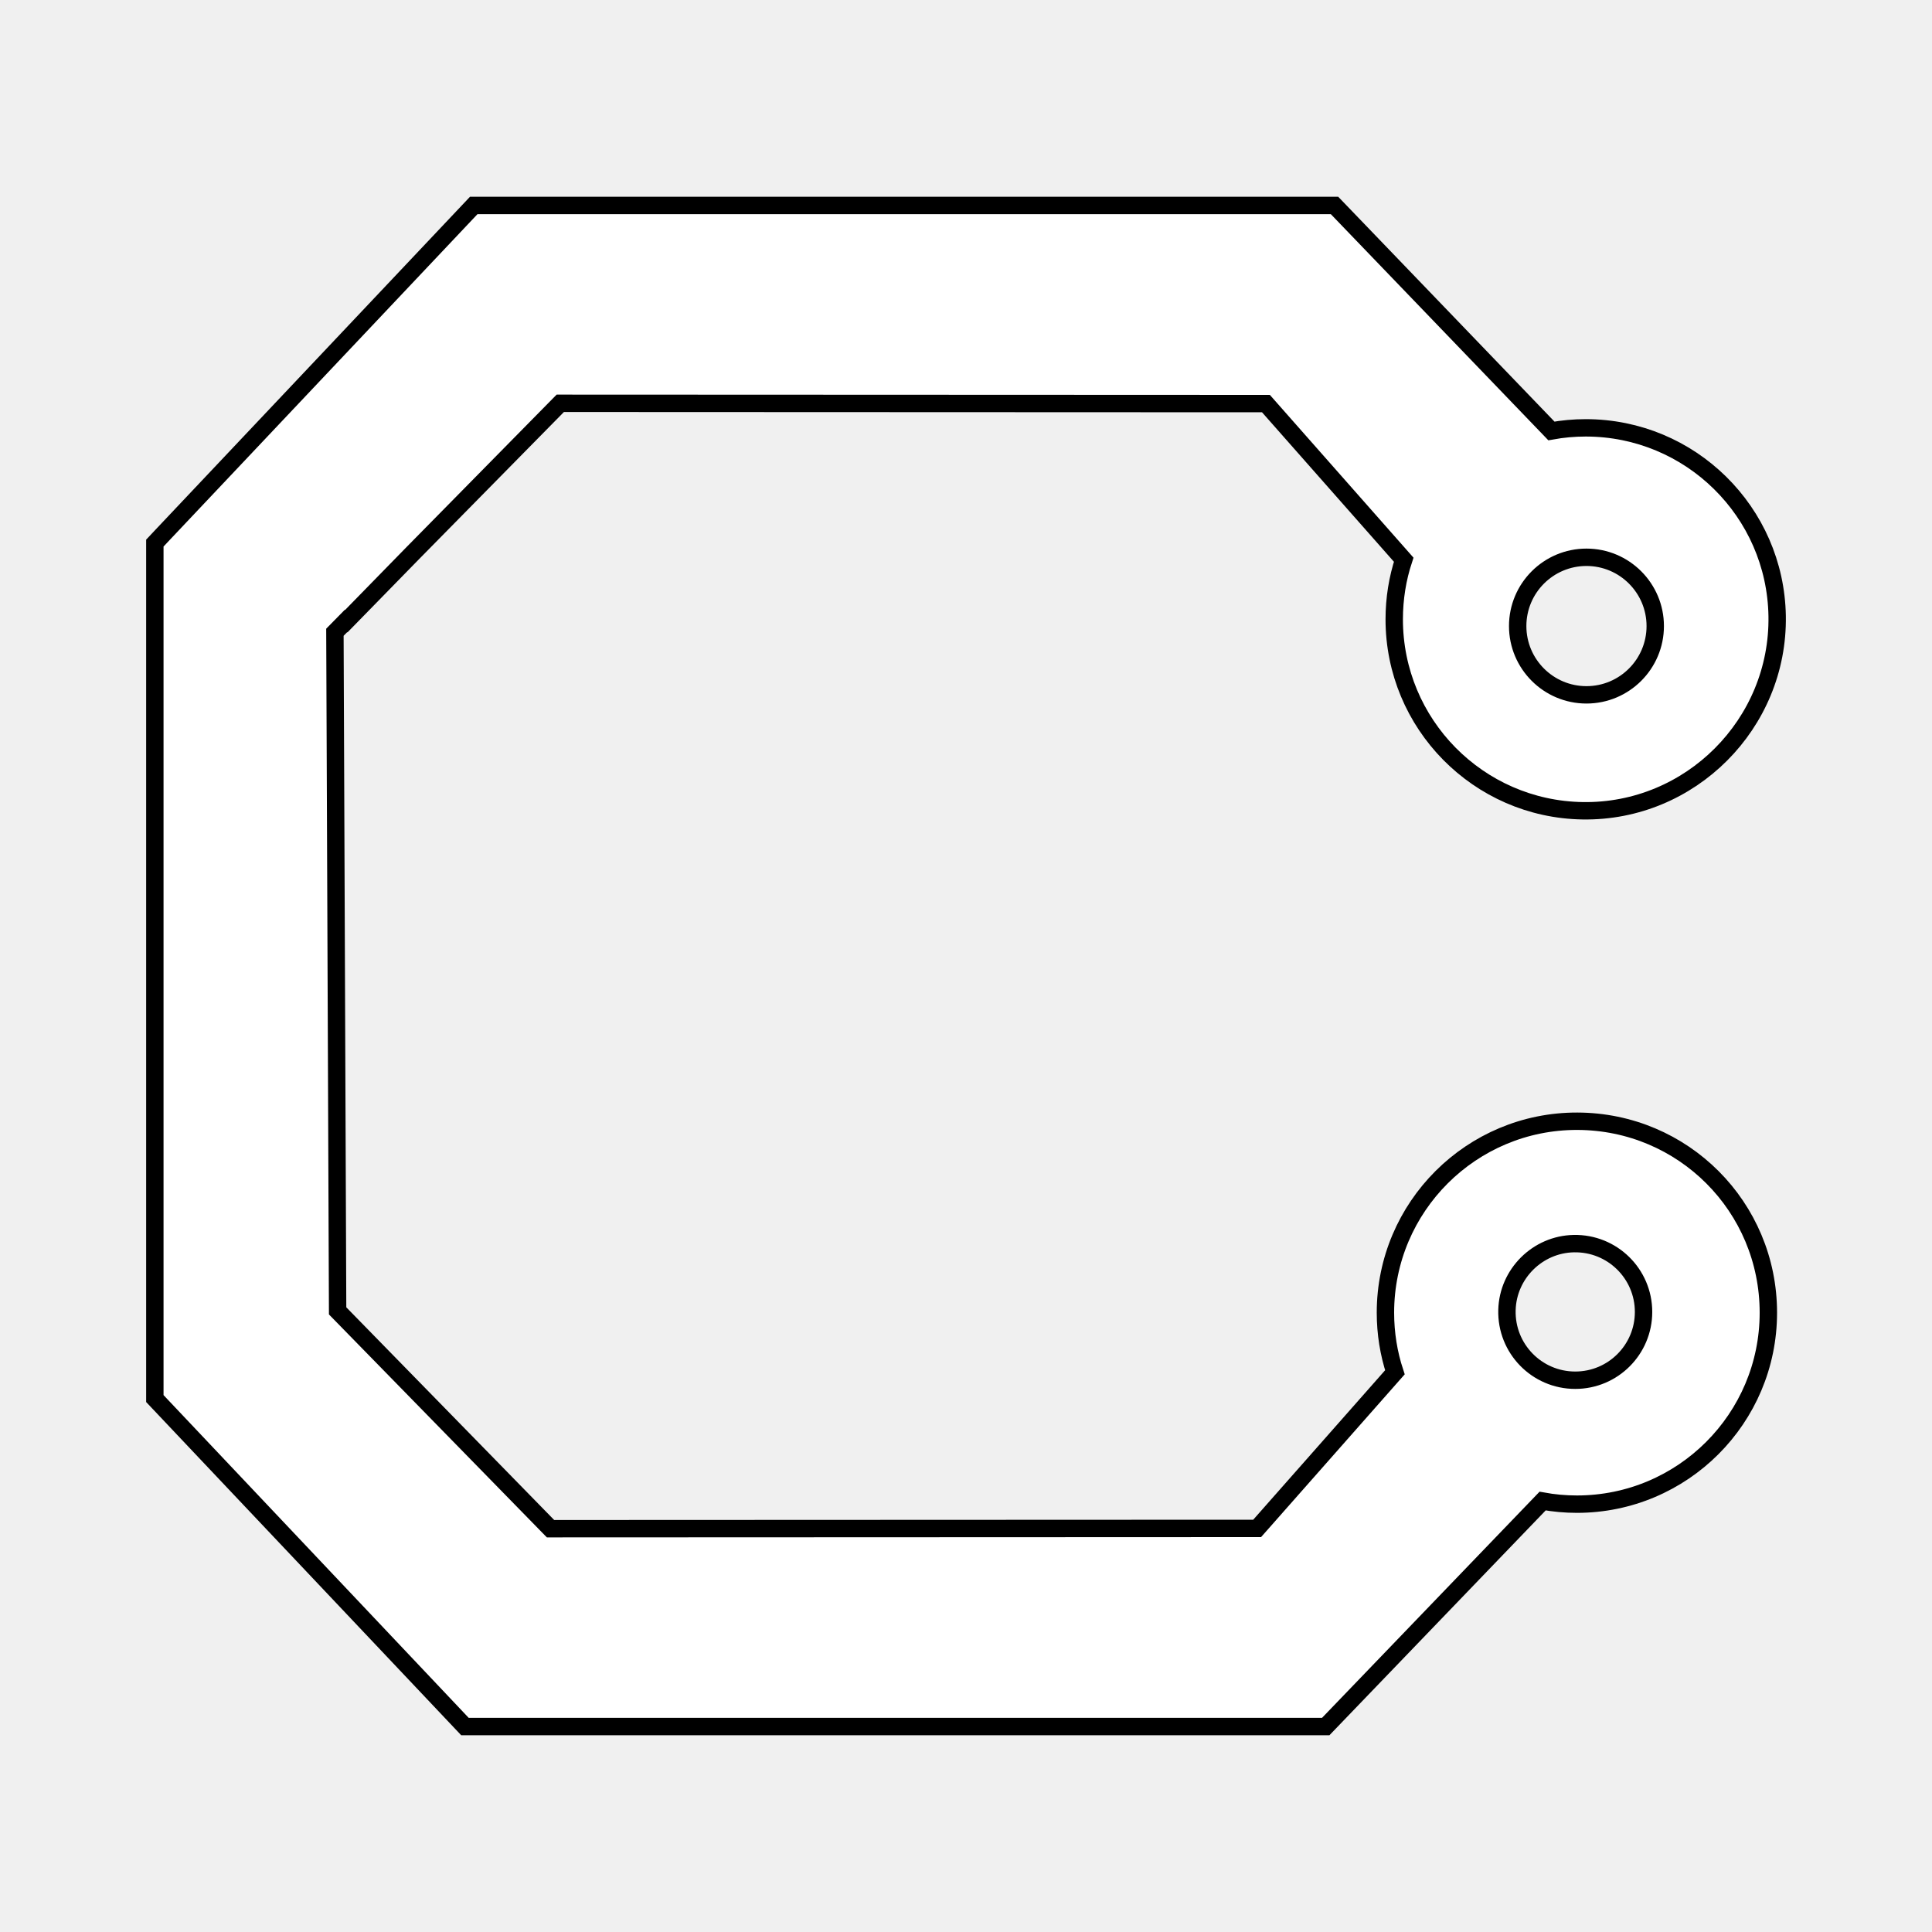
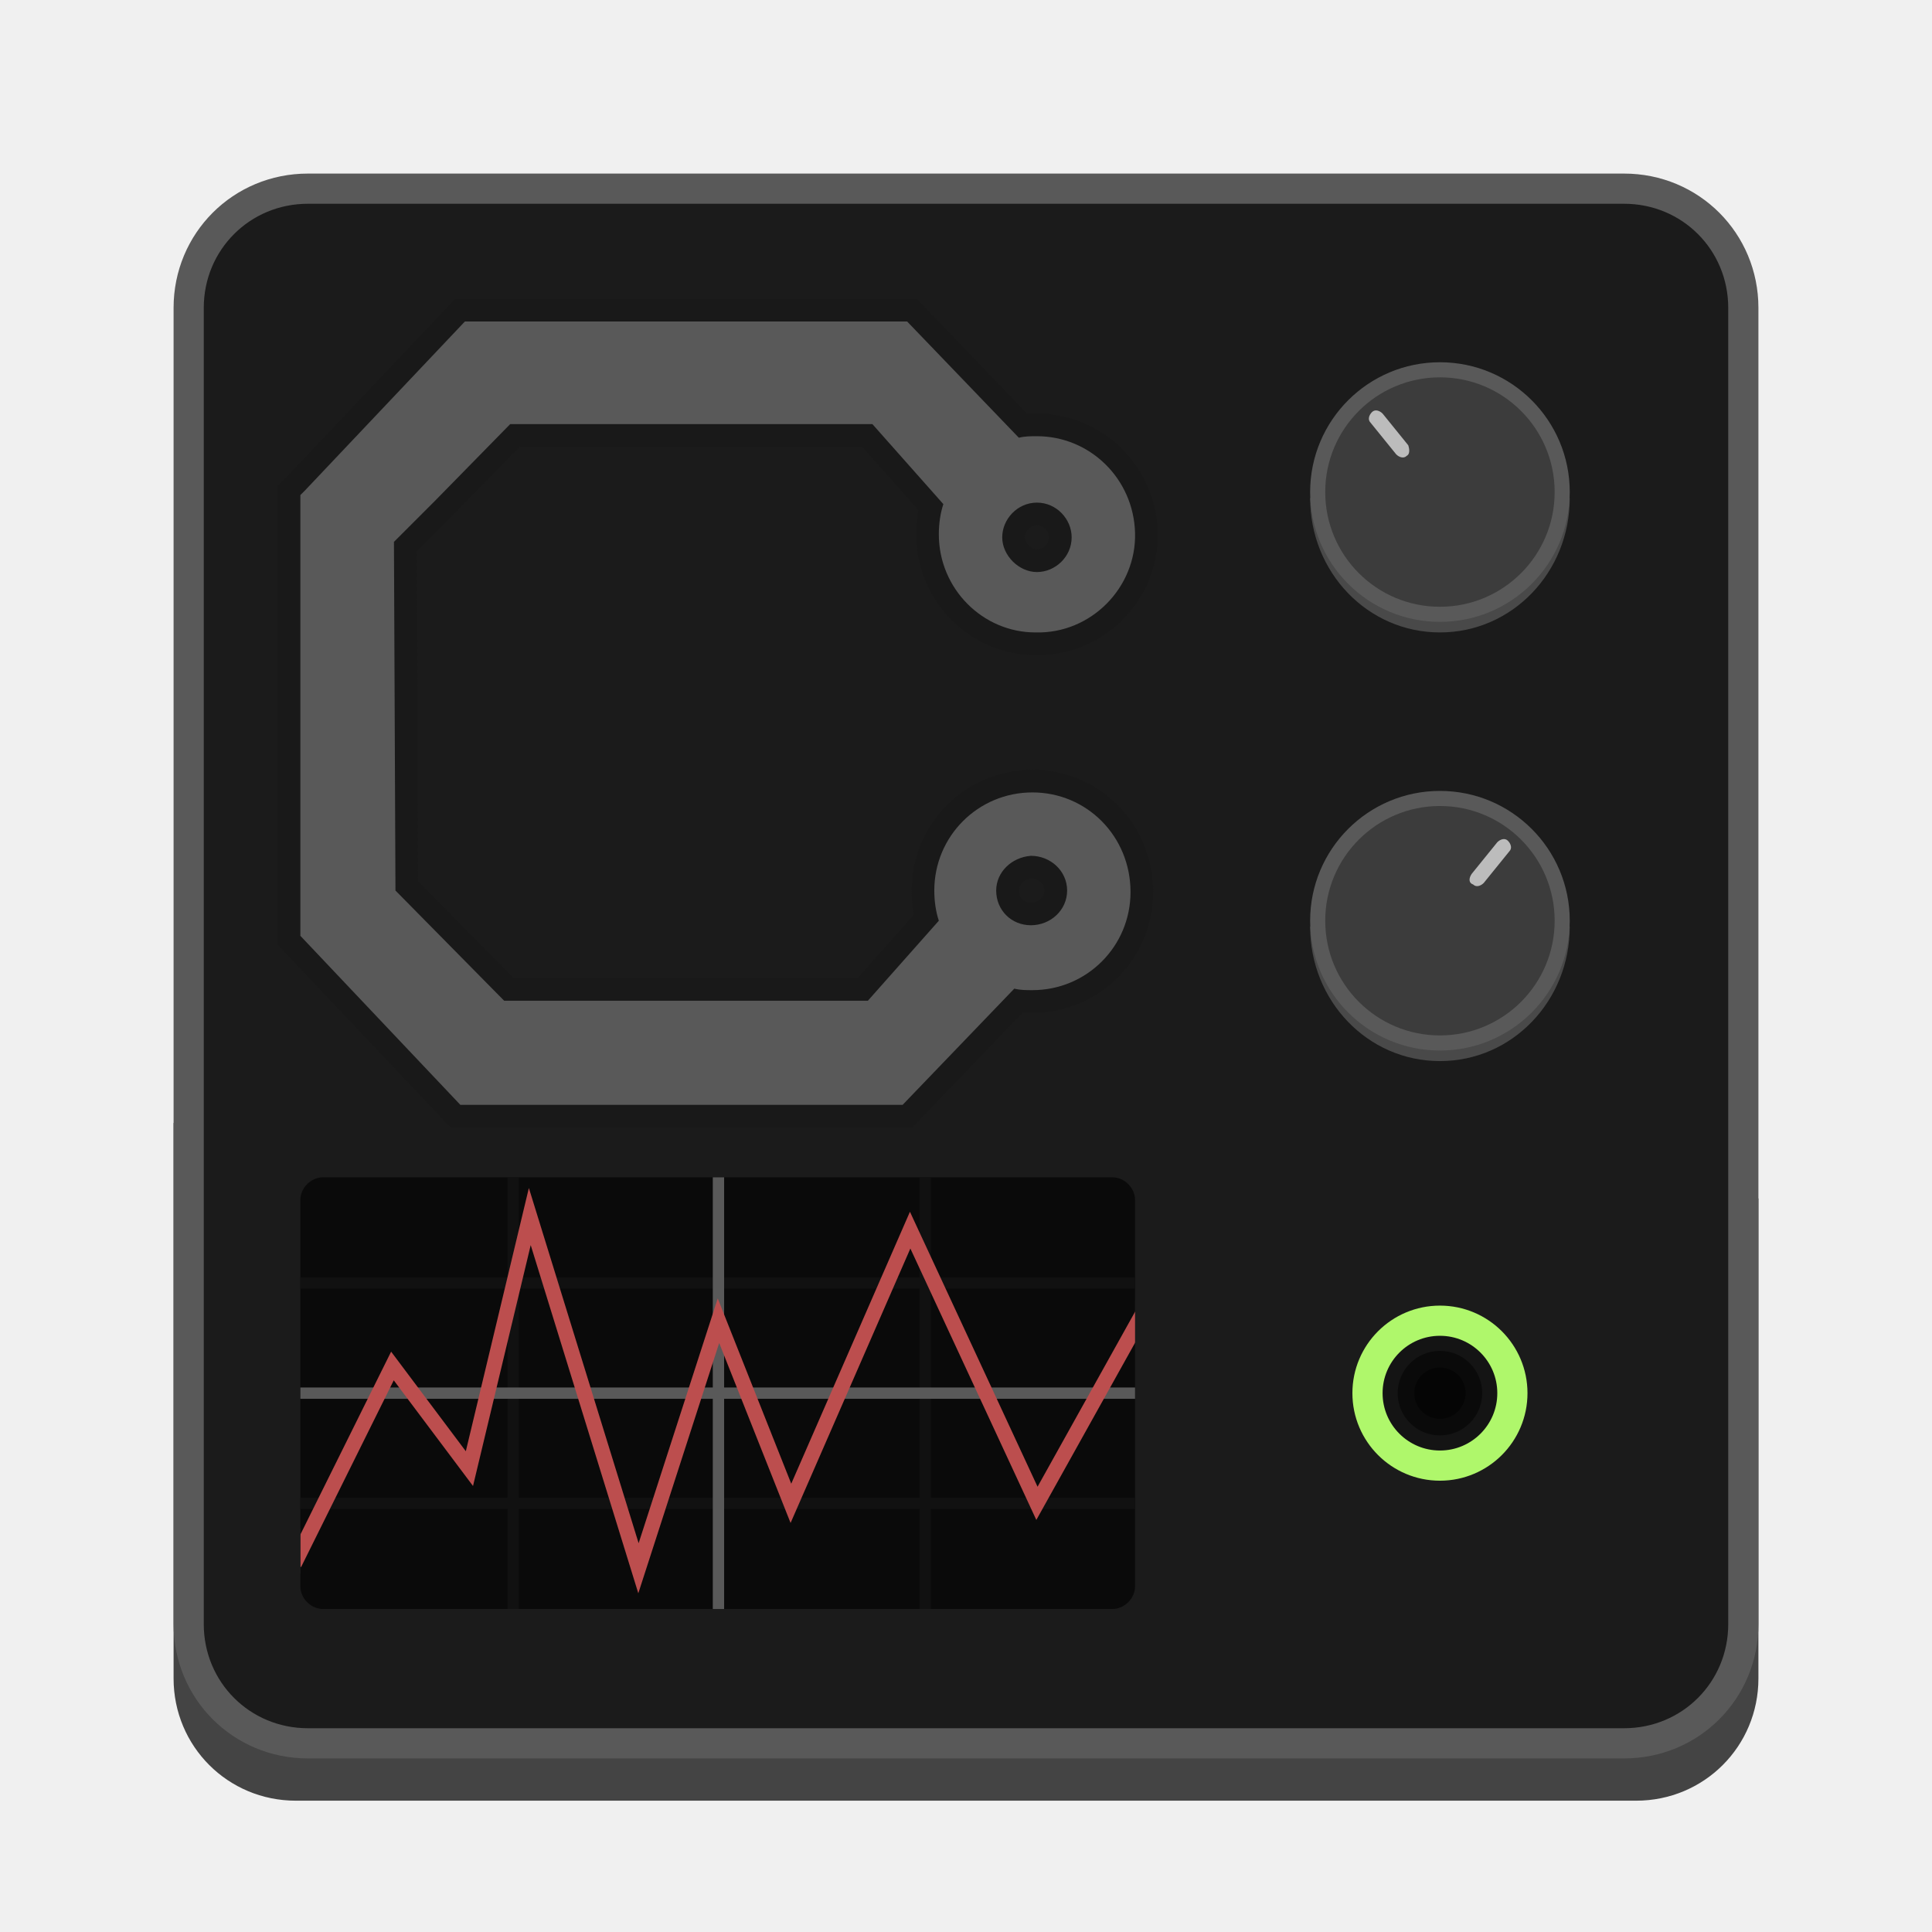
- <svg xmlns="http://www.w3.org/2000/svg" version="1.1" id="Layer_1" x="0px" y="0px" viewBox="0 0 2000 2000" style="enable-background:new 0 0 2000 2000;" xml:space="preserve">
-   <style type="text/css">
- 	.st0{fill:#FFFFFF;stroke:#000000;stroke-width:18;}
- </style>
-   <path class="st0" d="M1632.9,1160.7c-109.6-0.3-198.7,88.5-198.7,198.2c0,21.5,3.4,42.3,9.8,61.7l-142.6,161.6l-731.5,0.3  L349.5,1357l-2.8-702.5l11.5-11.7l0.3,0.2l68.8-70.4L580,417.5l730.5,0.3l142.6,161.6c-6.4,19.4-9.8,40.1-9.8,61.7  c0,108.3,87,196.5,195,198.2c111.6,1.8,203.2-90,201.4-201.6c-1.8-107.9-89.8-194.8-198.2-194.8c-12.1,0-23.9,1.1-35.5,3.2  l-224.5-233.4H490.4L169.7,552.2l-0.2,0.2l-9.2,9.8v885.6l321,339.5h891.1l224.5-233.4c11.5,2.1,23.4,3.2,35.5,3.2  c109.4,0,198.2-88.7,198.2-198.2C1830.6,1249.3,1742.5,1161,1632.9,1160.7z M1642.3,576.9c39.3,0,71.2,31.9,71.2,71.2  c0,39.3-31.9,71.2-71.2,71.2s-71.2-31.9-71.2-71.2C1571.1,608.8,1603,576.9,1642.3,576.9z M1630.7,1428.8  c-39.8,0-71.8-32.8-70.7-72.7c1-37.5,31.7-68,69.2-68.7c39.8-0.8,72.2,31.2,72.2,70.7C1701.4,1397.1,1669.8,1428.8,1630.7,1428.8z" />
+ <svg xmlns="http://www.w3.org/2000/svg" version="1.1" id="svg1" x="0" y="0" viewBox="0 0 128 128" style="enable-background:new 0 0 128 128" xml:space="preserve">
+   <style>.st2{fill:#494949}.st3{fill:#3c3c3c;stroke:#595959}.st4{fill:#bcbcbc}.st6,.st7{fill:none;stroke:#111;stroke-width:.75;stroke-miterlimit:10}.st7{stroke:#595959}.st9{fill:#1b1b1b}.st12{opacity:.5}</style>
+   <path id="rect2896_1_" d="M116.5 79.4v31.8c0 4.5-3.6 8.1-8.1 8.1H19.6c-4.5 0-8.1-3.6-8.1-8.1V74.4" style="fill:#444" />
+   <path id="rect2896" d="M20.4 12.5h87.2c4.4 0 7.9 3.5 7.9 7.9v87.2c0 4.4-3.5 7.9-7.9 7.9H20.4c-4.4 0-7.9-3.5-7.9-7.9V20.4c0-4.4 3.5-7.9 7.9-7.9z" style="fill:#1b1b1b;stroke:#595959;stroke-width:2" />
+   <path class="st2" d="M104 33c0 4.9-3.8 8.9-8.6 8.9s-8.6-4-8.6-8.9" />
+   <circle class="st3" cx="95.4" cy="32.6" r="8.1" />
+   <path class="st4" d="M93.2 30.2c-.2.2-.5.1-.7-.1L90.8 28c-.2-.2-.1-.5.1-.7.2-.2.5-.1.7.1l1.7 2.1c.1.3.1.6-.1.7z" />
+   <path class="st2" d="M86.8 61.4c0 4.9 3.8 8.9 8.6 8.9s8.6-4 8.6-8.9" />
+   <circle class="st3" cx="95.4" cy="61" r="8.1" />
+   <path class="st4" d="M97.6 58.6c.2.2.5.1.7-.1l1.7-2.1c.2-.2.1-.5-.1-.7-.2-.2-.5-.1-.7.1l-1.7 2.1c-.2.3-.2.6.1.7z" />
+   <path d="M73.7 106.6H21.4c-.8 0-1.5-.7-1.5-1.5V79.5c0-.8.7-1.5 1.5-1.5h52.3c.8 0 1.5.7 1.5 1.5v25.6c0 .8-.7 1.5-1.5 1.5z" style="fill:#0a0a0a" />
+   <path class="st6" d="M19.9 85h55.3M19.9 99.6h55.3M34 78v28.6" />
+   <path class="st7" d="M47.6 78v28.6" />
+   <path class="st6" d="M61.3 78v28.6" />
+   <path class="st7" d="M19.9 92.3h55.3" />
+   <path style="fill:none;stroke:#bc4e4e" d="M19.5 103.6 26 90.5l5.1 6.8 4-16.7 7.2 23.3 5.3-16.4 4.8 12.1 7.9-18.1 8.4 18.1L76 86.5" />
+   <path class="st9" d="M75.2 86.2h1.5v2.9h-1.5z" />
+   <path transform="rotate(90 19.173 102.738)" class="st9" d="M17.7 102h3v1.5h-3z" />
+   <path d="M68.4 52.5c-3.6 0-6.5 2.9-6.5 6.5 0 .7.1 1.4.3 2l-4.7 5.3H33.4L26.2 59l-.1-23.1.4-.4 2.3-2.3 5-5.1h24l4.7 5.3c-.2.6-.3 1.3-.3 2 0 3.6 2.9 6.5 6.4 6.5 3.7.1 6.7-3 6.6-6.6-.1-3.6-3-6.4-6.5-6.4-.4 0-.8 0-1.2.1l-7.4-7.7H30.8L20.2 32.5l-.3.3V62l10.6 11.2h29.3l7.4-7.7c.4.1.8.1 1.2.1 3.6 0 6.5-2.9 6.5-6.5 0-3.7-2.9-6.6-6.5-6.6zm.3-19.2c1.3 0 2.3 1.1 2.3 2.3 0 1.3-1.1 2.3-2.3 2.3s-2.3-1.1-2.3-2.3c0-1.2 1-2.3 2.3-2.3zm-.4 28c-1.3 0-2.3-1-2.3-2.3 0-1.2 1-2.2 2.3-2.3 1.3 0 2.4 1 2.4 2.3 0 1.3-1.1 2.3-2.4 2.3z" style="fill:none;stroke:#191919;stroke-width:3" />
+   <g>
+     <circle cx="95.4" cy="92.3" style="fill:#141414;stroke:#aff76b;stroke-width:2" r="4.8" />
+     <circle cx="95.4" cy="92.3" r="2.8" class="st12" />
+     <circle cx="95.4" cy="92.3" r="1.7" class="st12" />
+   </g>
+   <path d="M68.4 52.5c-3.6 0-6.5 2.9-6.5 6.5 0 .7.1 1.4.3 2l-4.7 5.3H33.4L26.2 59l-.1-23.1.4-.4 2.3-2.3 5-5.1h24l4.7 5.3c-.2.6-.3 1.3-.3 2 0 3.6 2.9 6.5 6.4 6.5 3.7.1 6.7-3 6.6-6.6-.1-3.6-3-6.4-6.5-6.4-.4 0-.8 0-1.2.1l-7.4-7.7H30.8L20.2 32.5l-.3.3V62l10.6 11.2h29.3l7.4-7.7c.4.1.8.1 1.2.1 3.6 0 6.5-2.9 6.5-6.5 0-3.7-2.9-6.6-6.5-6.6zm.3-19.2c1.3 0 2.3 1.1 2.3 2.3 0 1.3-1.1 2.3-2.3 2.3s-2.3-1.1-2.3-2.3c0-1.2 1-2.3 2.3-2.3zm-.4 28c-1.3 0-2.3-1-2.3-2.3 0-1.2 1-2.2 2.3-2.3 1.3 0 2.4 1 2.4 2.3 0 1.3-1.1 2.3-2.4 2.3z" style="fill:#595959" />
</svg>
